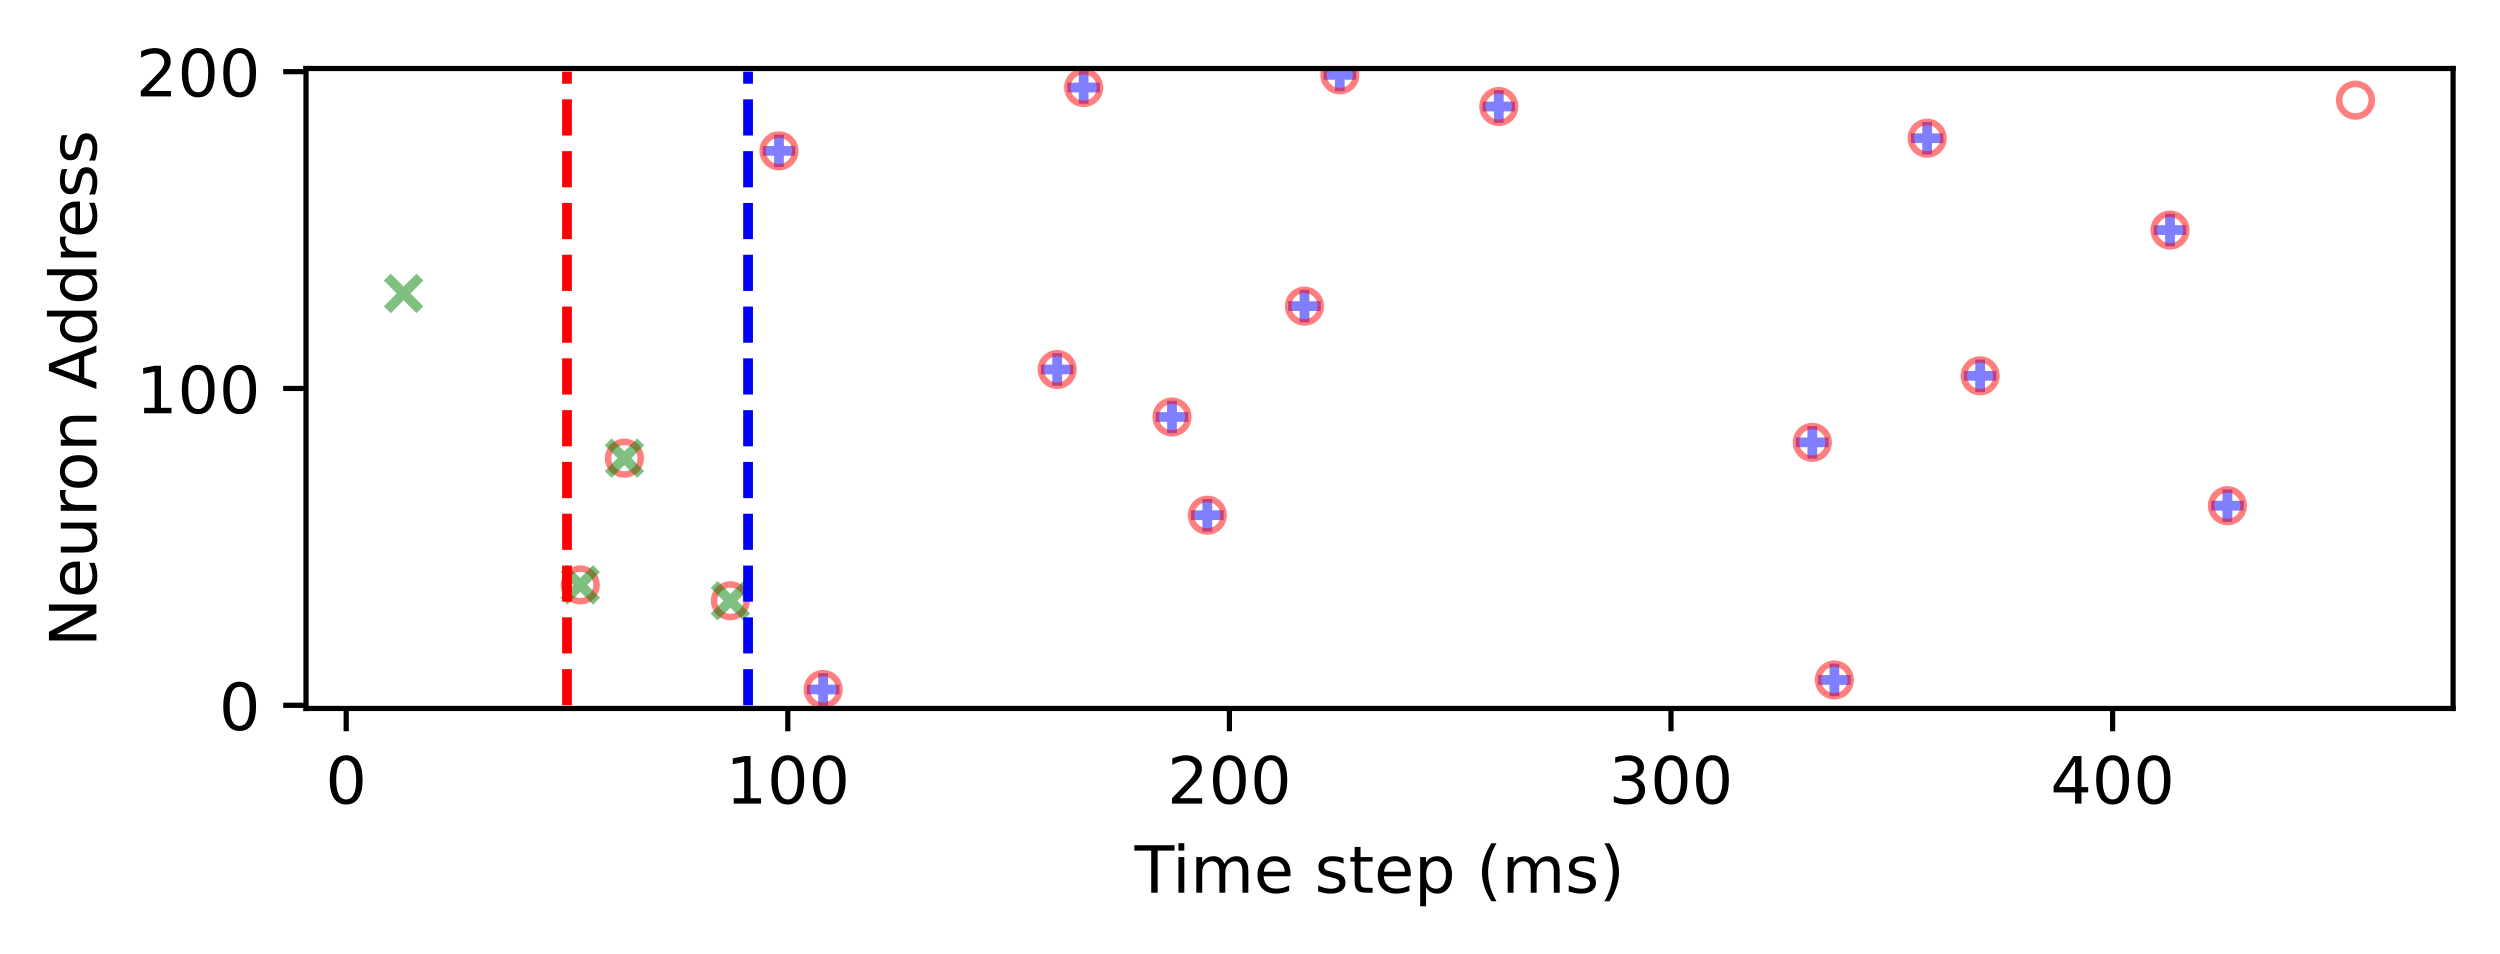
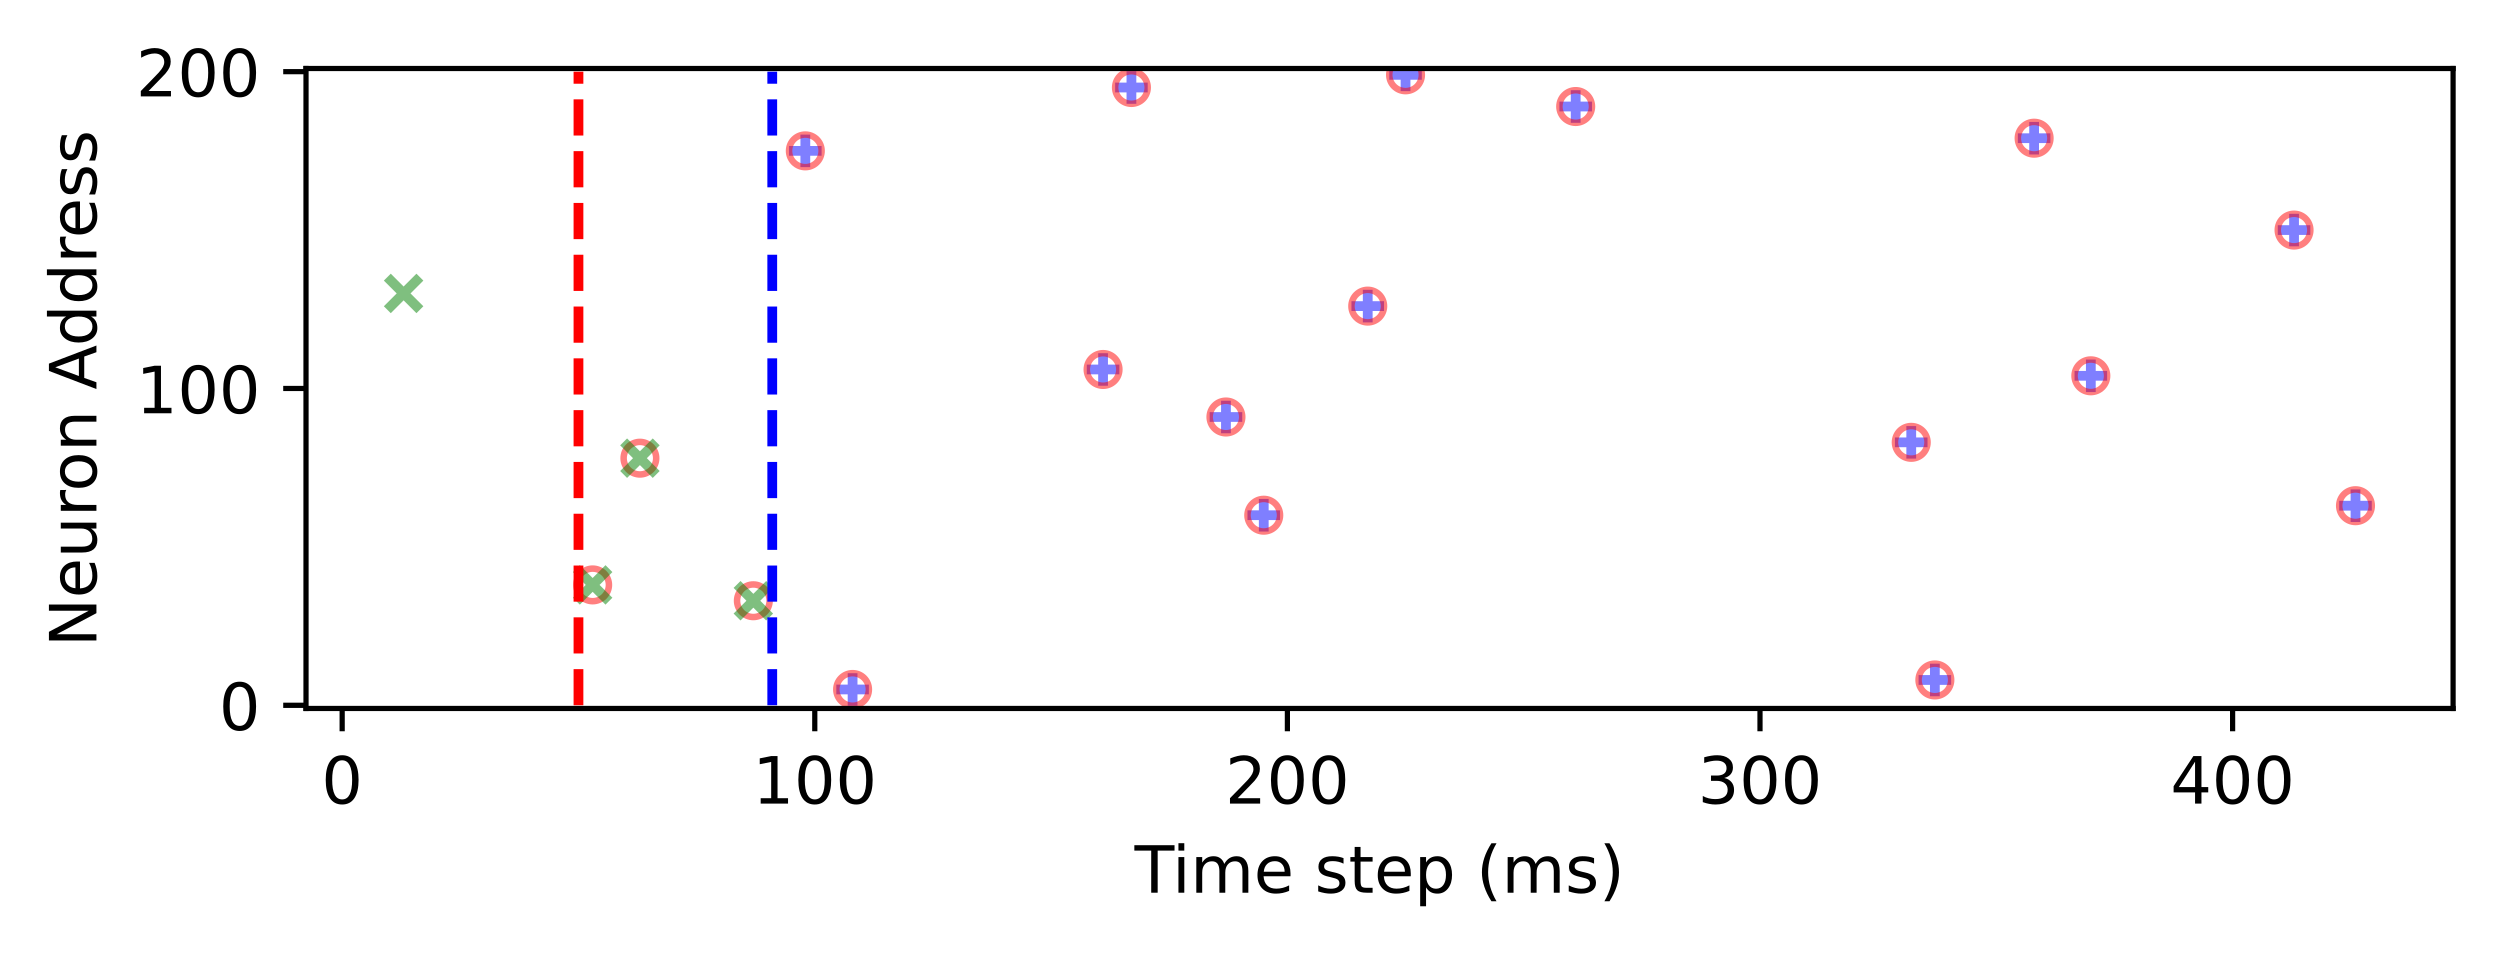
<svg xmlns="http://www.w3.org/2000/svg" xmlns:xlink="http://www.w3.org/1999/xlink" width="383.693pt" height="146.29pt" viewBox="0 0 383.693 146.29" version="1.1">
  <defs>
    <style type="text/css">*{stroke-linejoin: round; stroke-linecap: butt}</style>
  </defs>
  <g id="figure_1">
    <g id="patch_1">
      <path d="M 0 146.29  L 383.693 146.29  L 383.693 0  L 0 0  L 0 146.29  z " style="fill: none" />
    </g>
    <g id="axes_1">
      <g id="patch_2">
        <path d="M 46.966 108.733  L 376.493 108.733  L 376.493 10.513  L 46.966 10.513  L 46.966 108.733  z " style="fill: none" />
      </g>
      <g id="PathCollection_1">
        <defs>
-           <path id="m4ef34905e7" d="M -2.5 0  L 2.5 0  M 0 2.5  L 0 -2.5  " style="stroke: #0000ff; stroke-opacity: 0.5; stroke-width: 1.5" />
+           <path id="ma5e1baa72d" d="M -2.5 0  L 2.5 0  M 0 2.5  L 0 -2.5  " style="stroke: #0000ff; stroke-opacity: 0.5; stroke-width: 1.5" />
        </defs>
-         <g clip-path="url(#pcd8d854ab7)">
-           <use xlink:href="#m4ef34905e7" x="119.554" y="23.155" style="fill: #0000ff; fill-opacity: 0.5; stroke: #0000ff; stroke-opacity: 0.5; stroke-width: 1.5" />
-           <use xlink:href="#m4ef34905e7" x="126.331" y="105.816" style="fill: #0000ff; fill-opacity: 0.5; stroke: #0000ff; stroke-opacity: 0.5; stroke-width: 1.5" />
-           <use xlink:href="#m4ef34905e7" x="162.253" y="56.706" style="fill: #0000ff; fill-opacity: 0.5; stroke: #0000ff; stroke-opacity: 0.5; stroke-width: 1.5" />
-           <use xlink:href="#m4ef34905e7" x="166.319" y="13.43" style="fill: #0000ff; fill-opacity: 0.5; stroke: #0000ff; stroke-opacity: 0.5; stroke-width: 1.5" />
-           <use xlink:href="#m4ef34905e7" x="179.875" y="63.999" style="fill: #0000ff; fill-opacity: 0.5; stroke: #0000ff; stroke-opacity: 0.5; stroke-width: 1.5" />
-           <use xlink:href="#m4ef34905e7" x="185.297" y="79.073" style="fill: #0000ff; fill-opacity: 0.5; stroke: #0000ff; stroke-opacity: 0.5; stroke-width: 1.5" />
-           <use xlink:href="#m4ef34905e7" x="200.207" y="46.981" style="fill: #0000ff; fill-opacity: 0.5; stroke: #0000ff; stroke-opacity: 0.5; stroke-width: 1.5" />
-           <use xlink:href="#m4ef34905e7" x="205.63" y="11.485" style="fill: #0000ff; fill-opacity: 0.5; stroke: #0000ff; stroke-opacity: 0.5; stroke-width: 1.5" />
-           <use xlink:href="#m4ef34905e7" x="230.029" y="16.348" style="fill: #0000ff; fill-opacity: 0.5; stroke: #0000ff; stroke-opacity: 0.5; stroke-width: 1.5" />
-           <use xlink:href="#m4ef34905e7" x="278.15" y="67.889" style="fill: #0000ff; fill-opacity: 0.5; stroke: #0000ff; stroke-opacity: 0.5; stroke-width: 1.5" />
-           <use xlink:href="#m4ef34905e7" x="281.539" y="104.357" style="fill: #0000ff; fill-opacity: 0.5; stroke: #0000ff; stroke-opacity: 0.5; stroke-width: 1.5" />
-           <use xlink:href="#m4ef34905e7" x="295.772" y="21.21" style="fill: #0000ff; fill-opacity: 0.5; stroke: #0000ff; stroke-opacity: 0.5; stroke-width: 1.5" />
-           <use xlink:href="#m4ef34905e7" x="303.905" y="57.678" style="fill: #0000ff; fill-opacity: 0.5; stroke: #0000ff; stroke-opacity: 0.5; stroke-width: 1.5" />
-           <use xlink:href="#m4ef34905e7" x="333.049" y="35.311" style="fill: #0000ff; fill-opacity: 0.5; stroke: #0000ff; stroke-opacity: 0.5; stroke-width: 1.5" />
-           <use xlink:href="#m4ef34905e7" x="341.86" y="77.614" style="fill: #0000ff; fill-opacity: 0.5; stroke: #0000ff; stroke-opacity: 0.5; stroke-width: 1.5" />
+         <g clip-path="url(#p4d022421e7)">
+           <use xlink:href="#ma5e1baa72d" x="123.599" y="23.155" style="fill: #0000ff; fill-opacity: 0.5; stroke: #0000ff; stroke-opacity: 0.5; stroke-width: 1.5" />
+           <use xlink:href="#ma5e1baa72d" x="130.853" y="105.816" style="fill: #0000ff; fill-opacity: 0.5; stroke: #0000ff; stroke-opacity: 0.5; stroke-width: 1.5" />
+           <use xlink:href="#ma5e1baa72d" x="169.296" y="56.706" style="fill: #0000ff; fill-opacity: 0.5; stroke: #0000ff; stroke-opacity: 0.5; stroke-width: 1.5" />
+           <use xlink:href="#ma5e1baa72d" x="173.648" y="13.43" style="fill: #0000ff; fill-opacity: 0.5; stroke: #0000ff; stroke-opacity: 0.5; stroke-width: 1.5" />
+           <use xlink:href="#ma5e1baa72d" x="188.155" y="63.999" style="fill: #0000ff; fill-opacity: 0.5; stroke: #0000ff; stroke-opacity: 0.5; stroke-width: 1.5" />
+           <use xlink:href="#ma5e1baa72d" x="193.958" y="79.073" style="fill: #0000ff; fill-opacity: 0.5; stroke: #0000ff; stroke-opacity: 0.5; stroke-width: 1.5" />
+           <use xlink:href="#ma5e1baa72d" x="209.916" y="46.981" style="fill: #0000ff; fill-opacity: 0.5; stroke: #0000ff; stroke-opacity: 0.5; stroke-width: 1.5" />
+           <use xlink:href="#ma5e1baa72d" x="215.719" y="11.485" style="fill: #0000ff; fill-opacity: 0.5; stroke: #0000ff; stroke-opacity: 0.5; stroke-width: 1.5" />
+           <use xlink:href="#ma5e1baa72d" x="241.832" y="16.348" style="fill: #0000ff; fill-opacity: 0.5; stroke: #0000ff; stroke-opacity: 0.5; stroke-width: 1.5" />
+           <use xlink:href="#ma5e1baa72d" x="293.332" y="67.889" style="fill: #0000ff; fill-opacity: 0.5; stroke: #0000ff; stroke-opacity: 0.5; stroke-width: 1.5" />
+           <use xlink:href="#ma5e1baa72d" x="296.958" y="104.357" style="fill: #0000ff; fill-opacity: 0.5; stroke: #0000ff; stroke-opacity: 0.5; stroke-width: 1.5" />
+           <use xlink:href="#ma5e1baa72d" x="312.191" y="21.21" style="fill: #0000ff; fill-opacity: 0.5; stroke: #0000ff; stroke-opacity: 0.5; stroke-width: 1.5" />
+           <use xlink:href="#ma5e1baa72d" x="320.895" y="57.678" style="fill: #0000ff; fill-opacity: 0.5; stroke: #0000ff; stroke-opacity: 0.5; stroke-width: 1.5" />
+           <use xlink:href="#ma5e1baa72d" x="352.085" y="35.311" style="fill: #0000ff; fill-opacity: 0.5; stroke: #0000ff; stroke-opacity: 0.5; stroke-width: 1.5" />
+           <use xlink:href="#ma5e1baa72d" x="361.515" y="77.614" style="fill: #0000ff; fill-opacity: 0.5; stroke: #0000ff; stroke-opacity: 0.5; stroke-width: 1.5" />
        </g>
      </g>
      <g id="PathCollection_2">
        <defs>
-           <path id="C0_0_907123dd51" d="M 0 2.5  C 0.663 2.5 1.299 2.237 1.768 1.768  C 2.237 1.299 2.5 0.663 2.5 -0  C 2.5 -0.663 2.237 -1.299 1.768 -1.768  C 1.299 -2.237 0.663 -2.5 0 -2.5  C -0.663 -2.5 -1.299 -2.237 -1.768 -1.768  C -2.237 -1.299 -2.5 -0.663 -2.5 0  C -2.5 0.663 -2.237 1.299 -1.768 1.768  C -1.299 2.237 -0.663 2.5 0 2.5  z " />
+           <path id="C0_0_4face62086" d="M 0 2.5  C 0.663 2.5 1.299 2.237 1.768 1.768  C 2.237 1.299 2.5 0.663 2.5 -0  C 2.5 -0.663 2.237 -1.299 1.768 -1.768  C 1.299 -2.237 0.663 -2.5 0 -2.5  C -0.663 -2.5 -1.299 -2.237 -1.768 -1.768  C -2.237 -1.299 -2.5 -0.663 -2.5 0  C -2.5 0.663 -2.237 1.299 -1.768 1.768  C -1.299 2.237 -0.663 2.5 0 2.5  z " />
        </defs>
-         <g clip-path="url(#pcd8d854ab7)">
-           <use xlink:href="#C0_0_907123dd51" x="89.055" y="89.77" style="fill: none; stroke: #ff0000; stroke-opacity: 0.5" />
-         </g>
-         <g clip-path="url(#pcd8d854ab7)">
-           <use xlink:href="#C0_0_907123dd51" x="95.832" y="70.32" style="fill: none; stroke: #ff0000; stroke-opacity: 0.5" />
-         </g>
-         <g clip-path="url(#pcd8d854ab7)">
-           <use xlink:href="#C0_0_907123dd51" x="112.098" y="92.201" style="fill: none; stroke: #ff0000; stroke-opacity: 0.5" />
-         </g>
-         <g clip-path="url(#pcd8d854ab7)">
-           <use xlink:href="#C0_0_907123dd51" x="119.554" y="23.155" style="fill: none; stroke: #ff0000; stroke-opacity: 0.5" />
-         </g>
-         <g clip-path="url(#pcd8d854ab7)">
-           <use xlink:href="#C0_0_907123dd51" x="126.331" y="105.816" style="fill: none; stroke: #ff0000; stroke-opacity: 0.5" />
-         </g>
-         <g clip-path="url(#pcd8d854ab7)">
-           <use xlink:href="#C0_0_907123dd51" x="162.253" y="56.706" style="fill: none; stroke: #ff0000; stroke-opacity: 0.5" />
-         </g>
-         <g clip-path="url(#pcd8d854ab7)">
-           <use xlink:href="#C0_0_907123dd51" x="166.319" y="13.43" style="fill: none; stroke: #ff0000; stroke-opacity: 0.5" />
-         </g>
-         <g clip-path="url(#pcd8d854ab7)">
-           <use xlink:href="#C0_0_907123dd51" x="179.875" y="63.999" style="fill: none; stroke: #ff0000; stroke-opacity: 0.5" />
-         </g>
-         <g clip-path="url(#pcd8d854ab7)">
-           <use xlink:href="#C0_0_907123dd51" x="185.297" y="79.073" style="fill: none; stroke: #ff0000; stroke-opacity: 0.5" />
-         </g>
-         <g clip-path="url(#pcd8d854ab7)">
-           <use xlink:href="#C0_0_907123dd51" x="200.207" y="46.981" style="fill: none; stroke: #ff0000; stroke-opacity: 0.5" />
-         </g>
-         <g clip-path="url(#pcd8d854ab7)">
-           <use xlink:href="#C0_0_907123dd51" x="205.63" y="11.485" style="fill: none; stroke: #ff0000; stroke-opacity: 0.5" />
-         </g>
-         <g clip-path="url(#pcd8d854ab7)">
-           <use xlink:href="#C0_0_907123dd51" x="230.029" y="16.348" style="fill: none; stroke: #ff0000; stroke-opacity: 0.5" />
-         </g>
-         <g clip-path="url(#pcd8d854ab7)">
-           <use xlink:href="#C0_0_907123dd51" x="278.15" y="67.889" style="fill: none; stroke: #ff0000; stroke-opacity: 0.5" />
-         </g>
-         <g clip-path="url(#pcd8d854ab7)">
-           <use xlink:href="#C0_0_907123dd51" x="281.539" y="104.357" style="fill: none; stroke: #ff0000; stroke-opacity: 0.5" />
-         </g>
-         <g clip-path="url(#pcd8d854ab7)">
-           <use xlink:href="#C0_0_907123dd51" x="295.772" y="21.21" style="fill: none; stroke: #ff0000; stroke-opacity: 0.5" />
-         </g>
-         <g clip-path="url(#pcd8d854ab7)">
-           <use xlink:href="#C0_0_907123dd51" x="303.905" y="57.678" style="fill: none; stroke: #ff0000; stroke-opacity: 0.5" />
-         </g>
-         <g clip-path="url(#pcd8d854ab7)">
-           <use xlink:href="#C0_0_907123dd51" x="333.049" y="35.311" style="fill: none; stroke: #ff0000; stroke-opacity: 0.5" />
-         </g>
-         <g clip-path="url(#pcd8d854ab7)">
-           <use xlink:href="#C0_0_907123dd51" x="341.86" y="77.614" style="fill: none; stroke: #ff0000; stroke-opacity: 0.5" />
-         </g>
-         <g clip-path="url(#pcd8d854ab7)">
-           <use xlink:href="#C0_0_907123dd51" x="361.515" y="15.375" style="fill: none; stroke: #ff0000; stroke-opacity: 0.5" />
+         <g clip-path="url(#p4d022421e7)">
+           <use xlink:href="#C0_0_4face62086" x="90.958" y="89.77" style="fill: none; stroke: #ff0000; stroke-opacity: 0.5" />
+         </g>
+         <g clip-path="url(#p4d022421e7)">
+           <use xlink:href="#C0_0_4face62086" x="98.212" y="70.32" style="fill: none; stroke: #ff0000; stroke-opacity: 0.5" />
+         </g>
+         <g clip-path="url(#p4d022421e7)">
+           <use xlink:href="#C0_0_4face62086" x="115.62" y="92.201" style="fill: none; stroke: #ff0000; stroke-opacity: 0.5" />
+         </g>
+         <g clip-path="url(#p4d022421e7)">
+           <use xlink:href="#C0_0_4face62086" x="123.599" y="23.155" style="fill: none; stroke: #ff0000; stroke-opacity: 0.5" />
+         </g>
+         <g clip-path="url(#p4d022421e7)">
+           <use xlink:href="#C0_0_4face62086" x="130.853" y="105.816" style="fill: none; stroke: #ff0000; stroke-opacity: 0.5" />
+         </g>
+         <g clip-path="url(#p4d022421e7)">
+           <use xlink:href="#C0_0_4face62086" x="169.296" y="56.706" style="fill: none; stroke: #ff0000; stroke-opacity: 0.5" />
+         </g>
+         <g clip-path="url(#p4d022421e7)">
+           <use xlink:href="#C0_0_4face62086" x="173.648" y="13.43" style="fill: none; stroke: #ff0000; stroke-opacity: 0.5" />
+         </g>
+         <g clip-path="url(#p4d022421e7)">
+           <use xlink:href="#C0_0_4face62086" x="188.155" y="63.999" style="fill: none; stroke: #ff0000; stroke-opacity: 0.5" />
+         </g>
+         <g clip-path="url(#p4d022421e7)">
+           <use xlink:href="#C0_0_4face62086" x="193.958" y="79.073" style="fill: none; stroke: #ff0000; stroke-opacity: 0.5" />
+         </g>
+         <g clip-path="url(#p4d022421e7)">
+           <use xlink:href="#C0_0_4face62086" x="209.916" y="46.981" style="fill: none; stroke: #ff0000; stroke-opacity: 0.5" />
+         </g>
+         <g clip-path="url(#p4d022421e7)">
+           <use xlink:href="#C0_0_4face62086" x="215.719" y="11.485" style="fill: none; stroke: #ff0000; stroke-opacity: 0.5" />
+         </g>
+         <g clip-path="url(#p4d022421e7)">
+           <use xlink:href="#C0_0_4face62086" x="241.832" y="16.348" style="fill: none; stroke: #ff0000; stroke-opacity: 0.5" />
+         </g>
+         <g clip-path="url(#p4d022421e7)">
+           <use xlink:href="#C0_0_4face62086" x="293.332" y="67.889" style="fill: none; stroke: #ff0000; stroke-opacity: 0.5" />
+         </g>
+         <g clip-path="url(#p4d022421e7)">
+           <use xlink:href="#C0_0_4face62086" x="296.958" y="104.357" style="fill: none; stroke: #ff0000; stroke-opacity: 0.5" />
+         </g>
+         <g clip-path="url(#p4d022421e7)">
+           <use xlink:href="#C0_0_4face62086" x="312.191" y="21.21" style="fill: none; stroke: #ff0000; stroke-opacity: 0.5" />
+         </g>
+         <g clip-path="url(#p4d022421e7)">
+           <use xlink:href="#C0_0_4face62086" x="320.895" y="57.678" style="fill: none; stroke: #ff0000; stroke-opacity: 0.5" />
+         </g>
+         <g clip-path="url(#p4d022421e7)">
+           <use xlink:href="#C0_0_4face62086" x="352.085" y="35.311" style="fill: none; stroke: #ff0000; stroke-opacity: 0.5" />
+         </g>
+         <g clip-path="url(#p4d022421e7)">
+           <use xlink:href="#C0_0_4face62086" x="361.515" y="77.614" style="fill: none; stroke: #ff0000; stroke-opacity: 0.5" />
        </g>
      </g>
      <g id="PathCollection_3">
        <defs>
-           <path id="m31996565df" d="M -2.5 2.5  L 2.5 -2.5  M -2.5 -2.5  L 2.5 2.5  " style="stroke: #008000; stroke-opacity: 0.5; stroke-width: 1.5" />
+           <path id="m6f3284893a" d="M -2.5 2.5  L 2.5 -2.5  M -2.5 -2.5  L 2.5 2.5  " style="stroke: #008000; stroke-opacity: 0.5; stroke-width: 1.5" />
        </defs>
-         <g clip-path="url(#pcd8d854ab7)">
-           <use xlink:href="#m31996565df" x="61.944" y="45.036" style="fill: #008000; fill-opacity: 0.5; stroke: #008000; stroke-opacity: 0.5; stroke-width: 1.5" />
-           <use xlink:href="#m31996565df" x="89.055" y="89.77" style="fill: #008000; fill-opacity: 0.5; stroke: #008000; stroke-opacity: 0.5; stroke-width: 1.5" />
-           <use xlink:href="#m31996565df" x="95.832" y="70.32" style="fill: #008000; fill-opacity: 0.5; stroke: #008000; stroke-opacity: 0.5; stroke-width: 1.5" />
-           <use xlink:href="#m31996565df" x="112.098" y="92.201" style="fill: #008000; fill-opacity: 0.5; stroke: #008000; stroke-opacity: 0.5; stroke-width: 1.5" />
+         <g clip-path="url(#p4d022421e7)">
+           <use xlink:href="#m6f3284893a" x="61.944" y="45.036" style="fill: #008000; fill-opacity: 0.5; stroke: #008000; stroke-opacity: 0.5; stroke-width: 1.5" />
+           <use xlink:href="#m6f3284893a" x="90.958" y="89.77" style="fill: #008000; fill-opacity: 0.5; stroke: #008000; stroke-opacity: 0.5; stroke-width: 1.5" />
+           <use xlink:href="#m6f3284893a" x="98.212" y="70.32" style="fill: #008000; fill-opacity: 0.5; stroke: #008000; stroke-opacity: 0.5; stroke-width: 1.5" />
+           <use xlink:href="#m6f3284893a" x="115.62" y="92.201" style="fill: #008000; fill-opacity: 0.5; stroke: #008000; stroke-opacity: 0.5; stroke-width: 1.5" />
        </g>
      </g>
      <g id="matplotlib.axis_1">
        <g id="xtick_1">
          <g id="line2d_1">
            <defs>
-               <path id="m17dc51d4a5" d="M 0 0  L 0 3.5  " style="stroke: #000000; stroke-width: 0.8" />
+               <path id="me0281bdb06" d="M 0 0  L 0 3.5  " style="stroke: #000000; stroke-width: 0.8" />
            </defs>
            <g>
-               <use xlink:href="#m17dc51d4a5" x="53.133" y="108.733" style="stroke: #000000; stroke-width: 0.8" />
+               <use xlink:href="#me0281bdb06" x="52.515" y="108.733" style="stroke: #000000; stroke-width: 0.8" />
            </g>
          </g>
          <g id="text_1">
-             <g transform="translate(49.952 123.3319) scale(0.1 -0.1)">
+             <g transform="translate(49.33332 123.3319) scale(0.1 -0.1)">
              <defs>
                <path id="DejaVuSans-30" d="M 2034 4250  Q 1547 4250 1301 3770  Q 1056 3291 1056 2328  Q 1056 1369 1301 889  Q 1547 409 2034 409  Q 2525 409 2770 889  Q 3016 1369 3016 2328  Q 3016 3291 2770 3770  Q 2525 4250 2034 4250  z M 2034 4750  Q 2819 4750 3233 4129  Q 3647 3509 3647 2328  Q 3647 1150 3233 529  Q 2819 -91 2034 -91  Q 1250 -91 836 529  Q 422 1150 422 2328  Q 422 3509 836 4129  Q 1250 4750 2034 4750  z " transform="scale(0.015625)" />
              </defs>
              <use xlink:href="#DejaVuSans-30" />
            </g>
          </g>
        </g>
        <g id="xtick_2">
          <g id="line2d_2">
            <g>
-               <use xlink:href="#m17dc51d4a5" x="120.909" y="108.733" style="stroke: #000000; stroke-width: 0.8" />
+               <use xlink:href="#me0281bdb06" x="125.05" y="108.733" style="stroke: #000000; stroke-width: 0.8" />
            </g>
          </g>
          <g id="text_2">
-             <g transform="translate(111.3656 123.3319) scale(0.1 -0.1)">
+             <g transform="translate(115.5061 123.3319) scale(0.1 -0.1)">
              <defs>
                <path id="DejaVuSans-31" d="M 794 531  L 1825 531  L 1825 4091  L 703 3866  L 703 4441  L 1819 4666  L 2450 4666  L 2450 531  L 3481 531  L 3481 0  L 794 0  L 794 531  z " transform="scale(0.015625)" />
              </defs>
              <use xlink:href="#DejaVuSans-31" />
              <use xlink:href="#DejaVuSans-30" transform="translate(63.62305 0)" />
              <use xlink:href="#DejaVuSans-30" transform="translate(127.2461 0)" />
            </g>
          </g>
        </g>
        <g id="xtick_3">
          <g id="line2d_3">
            <g>
-               <use xlink:href="#m17dc51d4a5" x="188.686" y="108.733" style="stroke: #000000; stroke-width: 0.8" />
+               <use xlink:href="#me0281bdb06" x="197.585" y="108.733" style="stroke: #000000; stroke-width: 0.8" />
            </g>
          </g>
          <g id="text_3">
-             <g transform="translate(179.1418 123.3319) scale(0.1 -0.1)">
+             <g transform="translate(188.0413 123.3319) scale(0.1 -0.1)">
              <defs>
                <path id="DejaVuSans-32" d="M 1228 531  L 3431 531  L 3431 0  L 469 0  L 469 531  Q 828 903 1448 1529  Q 2069 2156 2228 2338  Q 2531 2678 2651 2914  Q 2772 3150 2772 3378  Q 2772 3750 2511 3984  Q 2250 4219 1831 4219  Q 1534 4219 1204 4116  Q 875 4013 500 3803  L 500 4441  Q 881 4594 1212 4672  Q 1544 4750 1819 4750  Q 2544 4750 2975 4387  Q 3406 4025 3406 3419  Q 3406 3131 3298 2873  Q 3191 2616 2906 2266  Q 2828 2175 2409 1742  Q 1991 1309 1228 531  z " transform="scale(0.015625)" />
              </defs>
              <use xlink:href="#DejaVuSans-32" />
              <use xlink:href="#DejaVuSans-30" transform="translate(63.62305 0)" />
              <use xlink:href="#DejaVuSans-30" transform="translate(127.2461 0)" />
            </g>
          </g>
        </g>
        <g id="xtick_4">
          <g id="line2d_4">
            <g>
-               <use xlink:href="#m17dc51d4a5" x="256.462" y="108.733" style="stroke: #000000; stroke-width: 0.8" />
+               <use xlink:href="#me0281bdb06" x="270.12" y="108.733" style="stroke: #000000; stroke-width: 0.8" />
            </g>
          </g>
          <g id="text_4">
-             <g transform="translate(246.9179 123.3319) scale(0.1 -0.1)">
+             <g transform="translate(260.5765 123.3319) scale(0.1 -0.1)">
              <defs>
                <path id="DejaVuSans-33" d="M 2597 2516  Q 3050 2419 3304 2112  Q 3559 1806 3559 1356  Q 3559 666 3084 287  Q 2609 -91 1734 -91  Q 1441 -91 1130 -33  Q 819 25 488 141  L 488 750  Q 750 597 1062 519  Q 1375 441 1716 441  Q 2309 441 2620 675  Q 2931 909 2931 1356  Q 2931 1769 2642 2001  Q 2353 2234 1838 2234  L 1294 2234  L 1294 2753  L 1863 2753  Q 2328 2753 2575 2939  Q 2822 3125 2822 3475  Q 2822 3834 2567 4026  Q 2313 4219 1838 4219  Q 1578 4219 1281 4162  Q 984 4106 628 3988  L 628 4550  Q 988 4650 1302 4700  Q 1616 4750 1894 4750  Q 2613 4750 3031 4423  Q 3450 4097 3450 3541  Q 3450 3153 3228 2886  Q 3006 2619 2597 2516  z " transform="scale(0.015625)" />
              </defs>
              <use xlink:href="#DejaVuSans-33" />
              <use xlink:href="#DejaVuSans-30" transform="translate(63.62305 0)" />
              <use xlink:href="#DejaVuSans-30" transform="translate(127.2461 0)" />
            </g>
          </g>
        </g>
        <g id="xtick_5">
          <g id="line2d_5">
            <g>
-               <use xlink:href="#m17dc51d4a5" x="324.238" y="108.733" style="stroke: #000000; stroke-width: 0.8" />
+               <use xlink:href="#me0281bdb06" x="342.655" y="108.733" style="stroke: #000000; stroke-width: 0.8" />
            </g>
          </g>
          <g id="text_5">
-             <g transform="translate(314.694 123.3319) scale(0.1 -0.1)">
+             <g transform="translate(333.1117 123.3319) scale(0.1 -0.1)">
              <defs>
                <path id="DejaVuSans-34" d="M 2419 4116  L 825 1625  L 2419 1625  L 2419 4116  z M 2253 4666  L 3047 4666  L 3047 1625  L 3713 1625  L 3713 1100  L 3047 1100  L 3047 0  L 2419 0  L 2419 1100  L 313 1100  L 313 1709  L 2253 4666  z " transform="scale(0.015625)" />
              </defs>
              <use xlink:href="#DejaVuSans-34" />
              <use xlink:href="#DejaVuSans-30" transform="translate(63.62305 0)" />
              <use xlink:href="#DejaVuSans-30" transform="translate(127.2461 0)" />
            </g>
          </g>
        </g>
        <g id="text_6">
          <g transform="translate(174.1255 137.01) scale(0.1 -0.1)">
            <defs>
              <path id="DejaVuSans-54" d="M -19 4666  L 3928 4666  L 3928 4134  L 2272 4134  L 2272 0  L 1638 0  L 1638 4134  L -19 4134  L -19 4666  z " transform="scale(0.015625)" />
              <path id="DejaVuSans-69" d="M 603 3500  L 1178 3500  L 1178 0  L 603 0  L 603 3500  z M 603 4863  L 1178 4863  L 1178 4134  L 603 4134  L 603 4863  z " transform="scale(0.015625)" />
              <path id="DejaVuSans-6d" d="M 3328 2828  Q 3544 3216 3844 3400  Q 4144 3584 4550 3584  Q 5097 3584 5394 3201  Q 5691 2819 5691 2113  L 5691 0  L 5113 0  L 5113 2094  Q 5113 2597 4934 2840  Q 4756 3084 4391 3084  Q 3944 3084 3684 2787  Q 3425 2491 3425 1978  L 3425 0  L 2847 0  L 2847 2094  Q 2847 2600 2669 2842  Q 2491 3084 2119 3084  Q 1678 3084 1418 2786  Q 1159 2488 1159 1978  L 1159 0  L 581 0  L 581 3500  L 1159 3500  L 1159 2956  Q 1356 3278 1631 3431  Q 1906 3584 2284 3584  Q 2666 3584 2933 3390  Q 3200 3197 3328 2828  z " transform="scale(0.015625)" />
              <path id="DejaVuSans-65" d="M 3597 1894  L 3597 1613  L 953 1613  Q 991 1019 1311 708  Q 1631 397 2203 397  Q 2534 397 2845 478  Q 3156 559 3463 722  L 3463 178  Q 3153 47 2828 -22  Q 2503 -91 2169 -91  Q 1331 -91 842 396  Q 353 884 353 1716  Q 353 2575 817 3079  Q 1281 3584 2069 3584  Q 2775 3584 3186 3129  Q 3597 2675 3597 1894  z M 3022 2063  Q 3016 2534 2758 2815  Q 2500 3097 2075 3097  Q 1594 3097 1305 2825  Q 1016 2553 972 2059  L 3022 2063  z " transform="scale(0.015625)" />
              <path id="DejaVuSans-20" transform="scale(0.015625)" />
              <path id="DejaVuSans-73" d="M 2834 3397  L 2834 2853  Q 2591 2978 2328 3040  Q 2066 3103 1784 3103  Q 1356 3103 1142 2972  Q 928 2841 928 2578  Q 928 2378 1081 2264  Q 1234 2150 1697 2047  L 1894 2003  Q 2506 1872 2764 1633  Q 3022 1394 3022 966  Q 3022 478 2636 193  Q 2250 -91 1575 -91  Q 1294 -91 989 -36  Q 684 19 347 128  L 347 722  Q 666 556 975 473  Q 1284 391 1588 391  Q 1994 391 2212 530  Q 2431 669 2431 922  Q 2431 1156 2273 1281  Q 2116 1406 1581 1522  L 1381 1569  Q 847 1681 609 1914  Q 372 2147 372 2553  Q 372 3047 722 3315  Q 1072 3584 1716 3584  Q 2034 3584 2315 3537  Q 2597 3491 2834 3397  z " transform="scale(0.015625)" />
              <path id="DejaVuSans-74" d="M 1172 4494  L 1172 3500  L 2356 3500  L 2356 3053  L 1172 3053  L 1172 1153  Q 1172 725 1289 603  Q 1406 481 1766 481  L 2356 481  L 2356 0  L 1766 0  Q 1100 0 847 248  Q 594 497 594 1153  L 594 3053  L 172 3053  L 172 3500  L 594 3500  L 594 4494  L 1172 4494  z " transform="scale(0.015625)" />
              <path id="DejaVuSans-70" d="M 1159 525  L 1159 -1331  L 581 -1331  L 581 3500  L 1159 3500  L 1159 2969  Q 1341 3281 1617 3432  Q 1894 3584 2278 3584  Q 2916 3584 3314 3078  Q 3713 2572 3713 1747  Q 3713 922 3314 415  Q 2916 -91 2278 -91  Q 1894 -91 1617 61  Q 1341 213 1159 525  z M 3116 1747  Q 3116 2381 2855 2742  Q 2594 3103 2138 3103  Q 1681 3103 1420 2742  Q 1159 2381 1159 1747  Q 1159 1113 1420 752  Q 1681 391 2138 391  Q 2594 391 2855 752  Q 3116 1113 3116 1747  z " transform="scale(0.015625)" />
              <path id="DejaVuSans-28" d="M 1984 4856  Q 1566 4138 1362 3434  Q 1159 2731 1159 2009  Q 1159 1288 1364 580  Q 1569 -128 1984 -844  L 1484 -844  Q 1016 -109 783 600  Q 550 1309 550 2009  Q 550 2706 781 3412  Q 1013 4119 1484 4856  L 1984 4856  z " transform="scale(0.015625)" />
              <path id="DejaVuSans-29" d="M 513 4856  L 1013 4856  Q 1481 4119 1714 3412  Q 1947 2706 1947 2009  Q 1947 1309 1714 600  Q 1481 -109 1013 -844  L 513 -844  Q 928 -128 1133 580  Q 1338 1288 1338 2009  Q 1338 2731 1133 3434  Q 928 4138 513 4856  z " transform="scale(0.015625)" />
            </defs>
            <use xlink:href="#DejaVuSans-54" />
            <use xlink:href="#DejaVuSans-69" transform="translate(57.95898 0)" />
            <use xlink:href="#DejaVuSans-6d" transform="translate(85.74219 0)" />
            <use xlink:href="#DejaVuSans-65" transform="translate(183.1543 0)" />
            <use xlink:href="#DejaVuSans-20" transform="translate(244.6777 0)" />
            <use xlink:href="#DejaVuSans-73" transform="translate(276.4648 0)" />
            <use xlink:href="#DejaVuSans-74" transform="translate(328.5645 0)" />
            <use xlink:href="#DejaVuSans-65" transform="translate(367.7734 0)" />
            <use xlink:href="#DejaVuSans-70" transform="translate(429.2969 0)" />
            <use xlink:href="#DejaVuSans-20" transform="translate(492.7734 0)" />
            <use xlink:href="#DejaVuSans-28" transform="translate(524.5605 0)" />
            <use xlink:href="#DejaVuSans-6d" transform="translate(563.5742 0)" />
            <use xlink:href="#DejaVuSans-73" transform="translate(660.9863 0)" />
            <use xlink:href="#DejaVuSans-29" transform="translate(713.0859 0)" />
          </g>
        </g>
      </g>
      <g id="matplotlib.axis_2">
        <g id="ytick_1">
          <g id="line2d_6">
            <defs>
-               <path id="m347deb62a2" d="M 0 0  L -3.5 0  " style="stroke: #000000; stroke-width: 0.8" />
+               <path id="m2da561c827" d="M 0 0  L -3.5 0  " style="stroke: #000000; stroke-width: 0.8" />
            </defs>
            <g>
-               <use xlink:href="#m347deb62a2" x="46.966" y="108.247" style="stroke: #000000; stroke-width: 0.8" />
+               <use xlink:href="#m2da561c827" x="46.966" y="108.247" style="stroke: #000000; stroke-width: 0.8" />
            </g>
          </g>
          <g id="text_7">
            <g transform="translate(33.60312 112.0464) scale(0.1 -0.1)">
              <use xlink:href="#DejaVuSans-30" />
            </g>
          </g>
        </g>
        <g id="ytick_2">
          <g id="line2d_7">
            <g>
-               <use xlink:href="#m347deb62a2" x="46.966" y="59.623" style="stroke: #000000; stroke-width: 0.8" />
+               <use xlink:href="#m2da561c827" x="46.966" y="59.623" style="stroke: #000000; stroke-width: 0.8" />
            </g>
          </g>
          <g id="text_8">
            <g transform="translate(20.87813 63.42243) scale(0.1 -0.1)">
              <use xlink:href="#DejaVuSans-31" />
              <use xlink:href="#DejaVuSans-30" transform="translate(63.62305 0)" />
              <use xlink:href="#DejaVuSans-30" transform="translate(127.2461 0)" />
            </g>
          </g>
        </g>
        <g id="ytick_3">
          <g id="line2d_8">
            <g>
-               <use xlink:href="#m347deb62a2" x="46.966" y="10.999" style="stroke: #000000; stroke-width: 0.8" />
+               <use xlink:href="#m2da561c827" x="46.966" y="10.999" style="stroke: #000000; stroke-width: 0.8" />
            </g>
          </g>
          <g id="text_9">
            <g transform="translate(20.87813 14.79844) scale(0.1 -0.1)">
              <use xlink:href="#DejaVuSans-32" />
              <use xlink:href="#DejaVuSans-30" transform="translate(63.62305 0)" />
              <use xlink:href="#DejaVuSans-30" transform="translate(127.2461 0)" />
            </g>
          </g>
        </g>
        <g id="text_10">
          <g transform="translate(14.79844 99.27947) rotate(-90) scale(0.1 -0.1)">
            <defs>
              <path id="DejaVuSans-4e" d="M 628 4666  L 1478 4666  L 3547 763  L 3547 4666  L 4159 4666  L 4159 0  L 3309 0  L 1241 3903  L 1241 0  L 628 0  L 628 4666  z " transform="scale(0.015625)" />
              <path id="DejaVuSans-75" d="M 544 1381  L 544 3500  L 1119 3500  L 1119 1403  Q 1119 906 1312 657  Q 1506 409 1894 409  Q 2359 409 2629 706  Q 2900 1003 2900 1516  L 2900 3500  L 3475 3500  L 3475 0  L 2900 0  L 2900 538  Q 2691 219 2414 64  Q 2138 -91 1772 -91  Q 1169 -91 856 284  Q 544 659 544 1381  z M 1991 3584  L 1991 3584  z " transform="scale(0.015625)" />
              <path id="DejaVuSans-72" d="M 2631 2963  Q 2534 3019 2420 3045  Q 2306 3072 2169 3072  Q 1681 3072 1420 2755  Q 1159 2438 1159 1844  L 1159 0  L 581 0  L 581 3500  L 1159 3500  L 1159 2956  Q 1341 3275 1631 3429  Q 1922 3584 2338 3584  Q 2397 3584 2469 3576  Q 2541 3569 2628 3553  L 2631 2963  z " transform="scale(0.015625)" />
              <path id="DejaVuSans-6f" d="M 1959 3097  Q 1497 3097 1228 2736  Q 959 2375 959 1747  Q 959 1119 1226 758  Q 1494 397 1959 397  Q 2419 397 2687 759  Q 2956 1122 2956 1747  Q 2956 2369 2687 2733  Q 2419 3097 1959 3097  z M 1959 3584  Q 2709 3584 3137 3096  Q 3566 2609 3566 1747  Q 3566 888 3137 398  Q 2709 -91 1959 -91  Q 1206 -91 779 398  Q 353 888 353 1747  Q 353 2609 779 3096  Q 1206 3584 1959 3584  z " transform="scale(0.015625)" />
              <path id="DejaVuSans-6e" d="M 3513 2113  L 3513 0  L 2938 0  L 2938 2094  Q 2938 2591 2744 2837  Q 2550 3084 2163 3084  Q 1697 3084 1428 2787  Q 1159 2491 1159 1978  L 1159 0  L 581 0  L 581 3500  L 1159 3500  L 1159 2956  Q 1366 3272 1645 3428  Q 1925 3584 2291 3584  Q 2894 3584 3203 3211  Q 3513 2838 3513 2113  z " transform="scale(0.015625)" />
              <path id="DejaVuSans-41" d="M 2188 4044  L 1331 1722  L 3047 1722  L 2188 4044  z M 1831 4666  L 2547 4666  L 4325 0  L 3669 0  L 3244 1197  L 1141 1197  L 716 0  L 50 0  L 1831 4666  z " transform="scale(0.015625)" />
              <path id="DejaVuSans-64" d="M 2906 2969  L 2906 4863  L 3481 4863  L 3481 0  L 2906 0  L 2906 525  Q 2725 213 2448 61  Q 2172 -91 1784 -91  Q 1150 -91 751 415  Q 353 922 353 1747  Q 353 2572 751 3078  Q 1150 3584 1784 3584  Q 2172 3584 2448 3432  Q 2725 3281 2906 2969  z M 947 1747  Q 947 1113 1208 752  Q 1469 391 1925 391  Q 2381 391 2643 752  Q 2906 1113 2906 1747  Q 2906 2381 2643 2742  Q 2381 3103 1925 3103  Q 1469 3103 1208 2742  Q 947 2381 947 1747  z " transform="scale(0.015625)" />
            </defs>
            <use xlink:href="#DejaVuSans-4e" />
            <use xlink:href="#DejaVuSans-65" transform="translate(74.80469 0)" />
            <use xlink:href="#DejaVuSans-75" transform="translate(136.3281 0)" />
            <use xlink:href="#DejaVuSans-72" transform="translate(199.707 0)" />
            <use xlink:href="#DejaVuSans-6f" transform="translate(238.5703 0)" />
            <use xlink:href="#DejaVuSans-6e" transform="translate(299.752 0)" />
            <use xlink:href="#DejaVuSans-20" transform="translate(363.1309 0)" />
            <use xlink:href="#DejaVuSans-41" transform="translate(394.918 0)" />
            <use xlink:href="#DejaVuSans-64" transform="translate(461.5762 0)" />
            <use xlink:href="#DejaVuSans-64" transform="translate(525.0527 0)" />
            <use xlink:href="#DejaVuSans-72" transform="translate(588.5293 0)" />
            <use xlink:href="#DejaVuSans-65" transform="translate(627.3926 0)" />
            <use xlink:href="#DejaVuSans-73" transform="translate(688.916 0)" />
            <use xlink:href="#DejaVuSans-73" transform="translate(741.0156 0)" />
          </g>
        </g>
      </g>
      <g id="LineCollection_1">
-         <path d="M 87.021 108.247  L 87.021 10.999  " clip-path="url(#pcd8d854ab7)" style="fill: none; stroke-dasharray: 5.55,2.4; stroke-dashoffset: 0; stroke: #ff0000; stroke-width: 1.5" />
+         <path d="M 88.782 108.247  L 88.782 10.999  " clip-path="url(#p4d022421e7)" style="fill: none; stroke-dasharray: 5.55,2.4; stroke-dashoffset: 0; stroke: #ff0000; stroke-width: 1.5" />
      </g>
      <g id="LineCollection_2">
-         <path d="M 114.81 108.247  L 114.81 10.999  " clip-path="url(#pcd8d854ab7)" style="fill: none; stroke-dasharray: 5.55,2.4; stroke-dashoffset: 0; stroke: #0000ff; stroke-width: 1.5" />
+         <path d="M 118.522 108.247  L 118.522 10.999  " clip-path="url(#p4d022421e7)" style="fill: none; stroke-dasharray: 5.55,2.4; stroke-dashoffset: 0; stroke: #0000ff; stroke-width: 1.5" />
      </g>
      <g id="patch_3">
        <path d="M 46.966 108.733  L 46.966 10.513  " style="fill: none; stroke: #000000; stroke-width: 0.8; stroke-linejoin: miter; stroke-linecap: square" />
      </g>
      <g id="patch_4">
        <path d="M 376.493 108.733  L 376.493 10.513  " style="fill: none; stroke: #000000; stroke-width: 0.8; stroke-linejoin: miter; stroke-linecap: square" />
      </g>
      <g id="patch_5">
        <path d="M 46.966 108.733  L 376.493 108.733  " style="fill: none; stroke: #000000; stroke-width: 0.8; stroke-linejoin: miter; stroke-linecap: square" />
      </g>
      <g id="patch_6">
        <path d="M 46.966 10.513  L 376.493 10.513  " style="fill: none; stroke: #000000; stroke-width: 0.8; stroke-linejoin: miter; stroke-linecap: square" />
      </g>
    </g>
  </g>
  <defs>
-     <clipPath id="pcd8d854ab7">
+     <clipPath id="p4d022421e7">
      <rect x="46.966" y="10.513" width="329.528" height="98.22" />
    </clipPath>
  </defs>
</svg>
